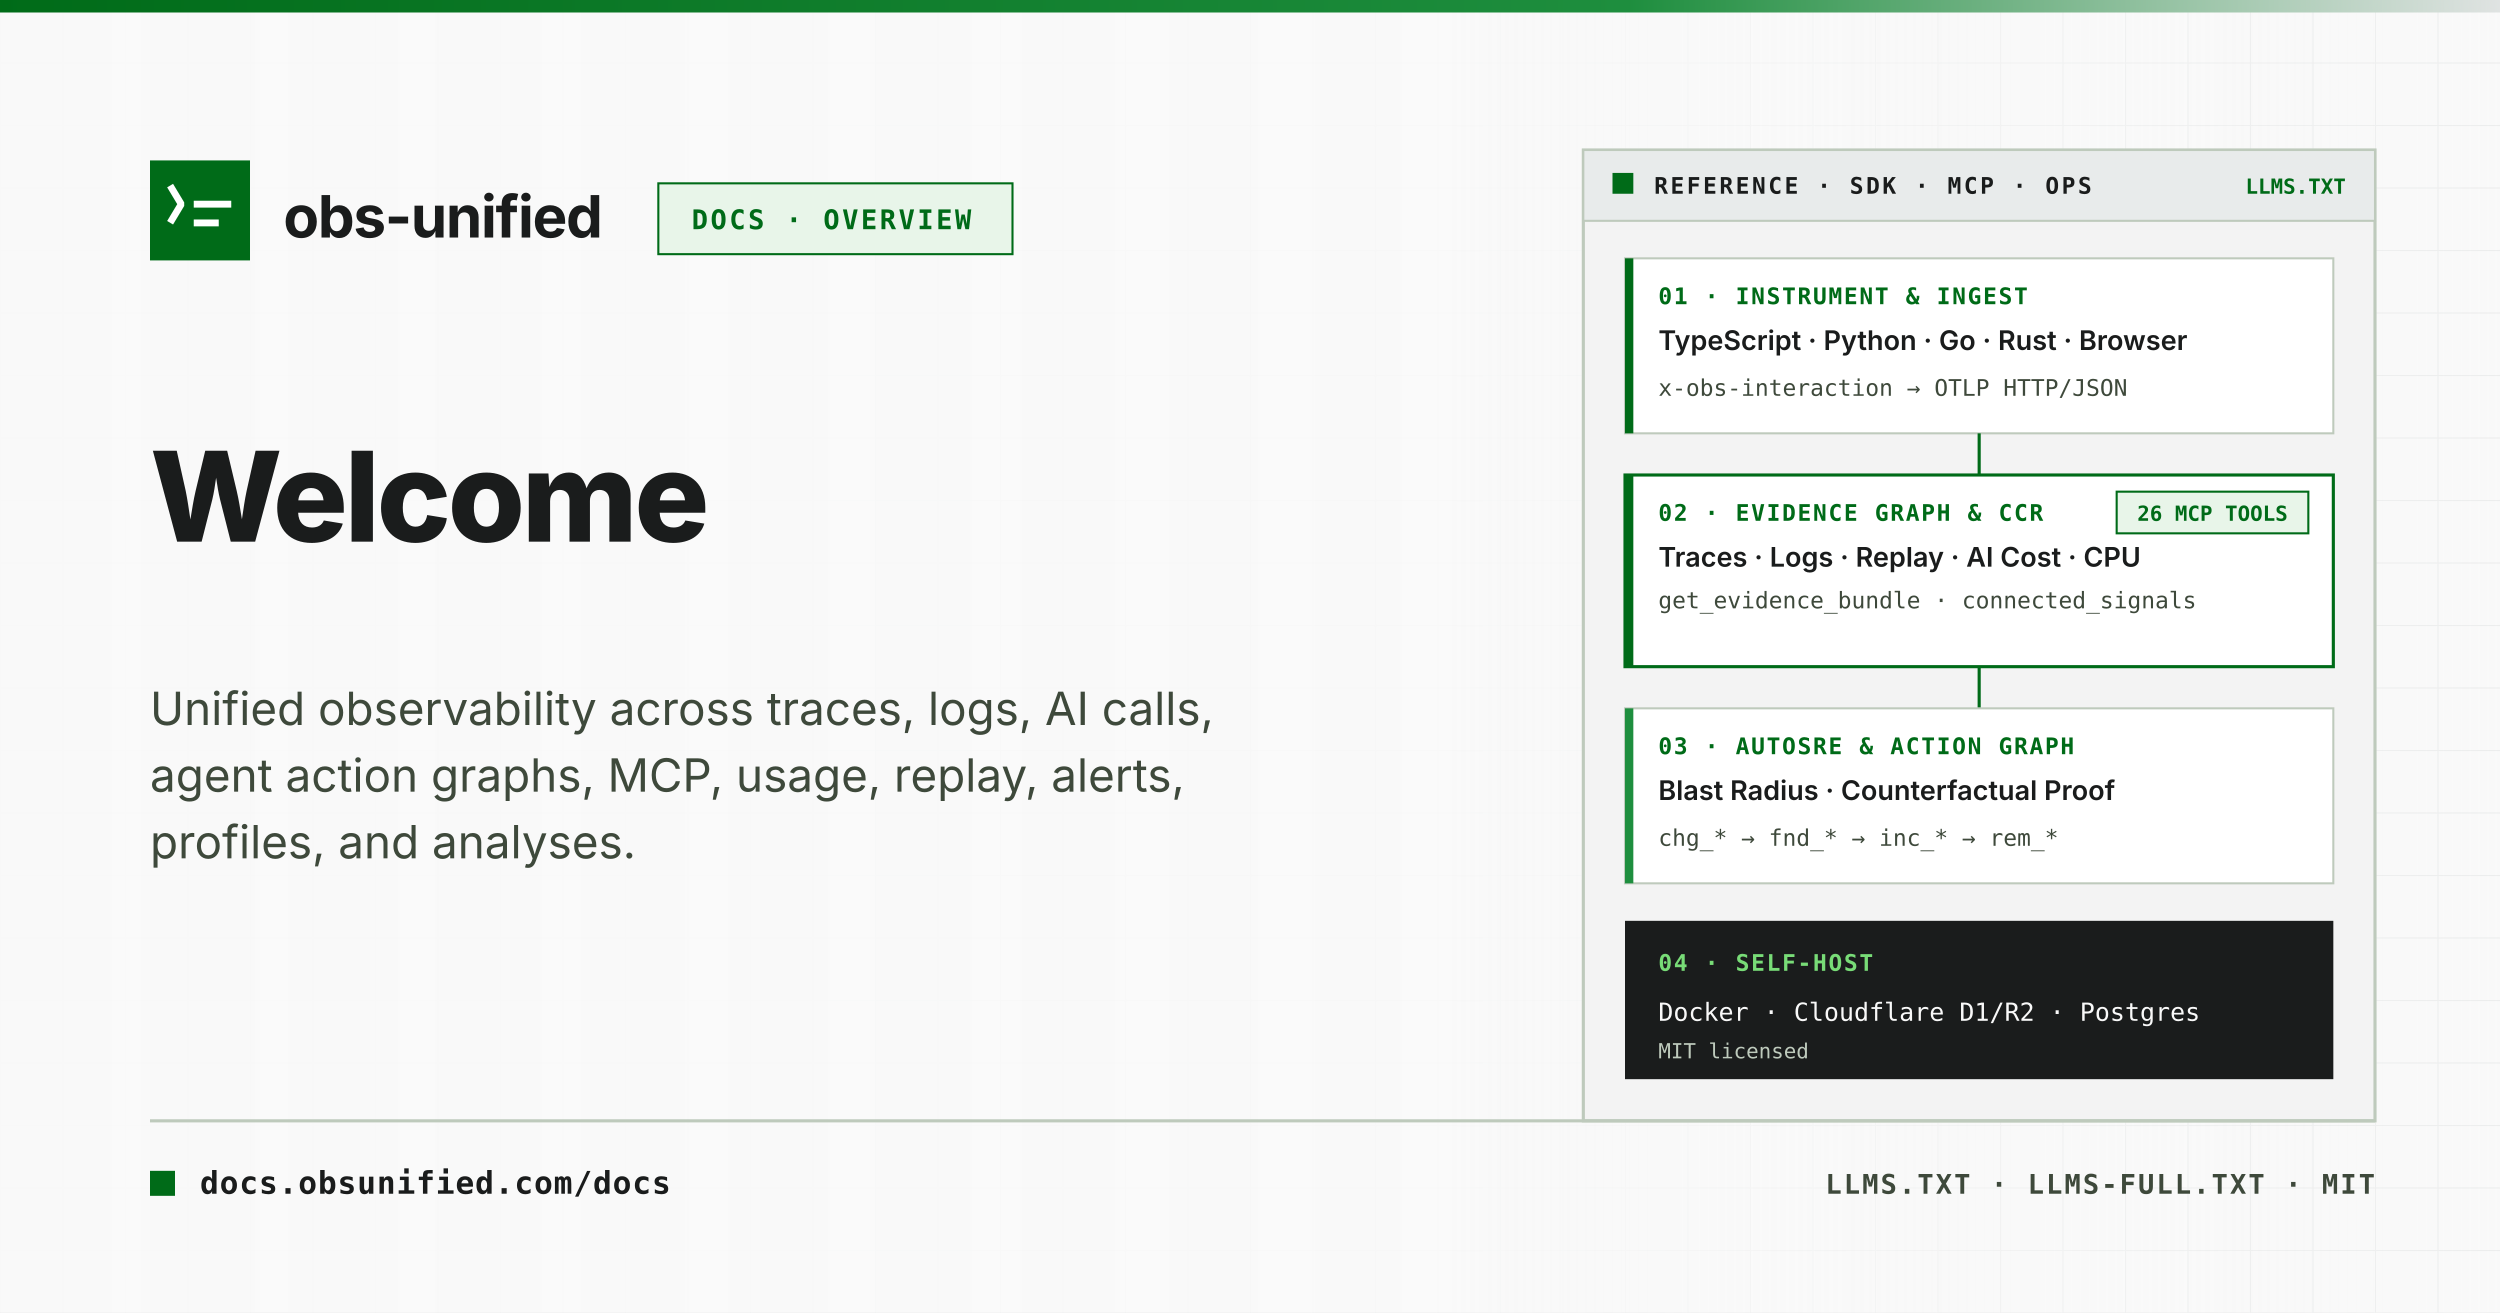
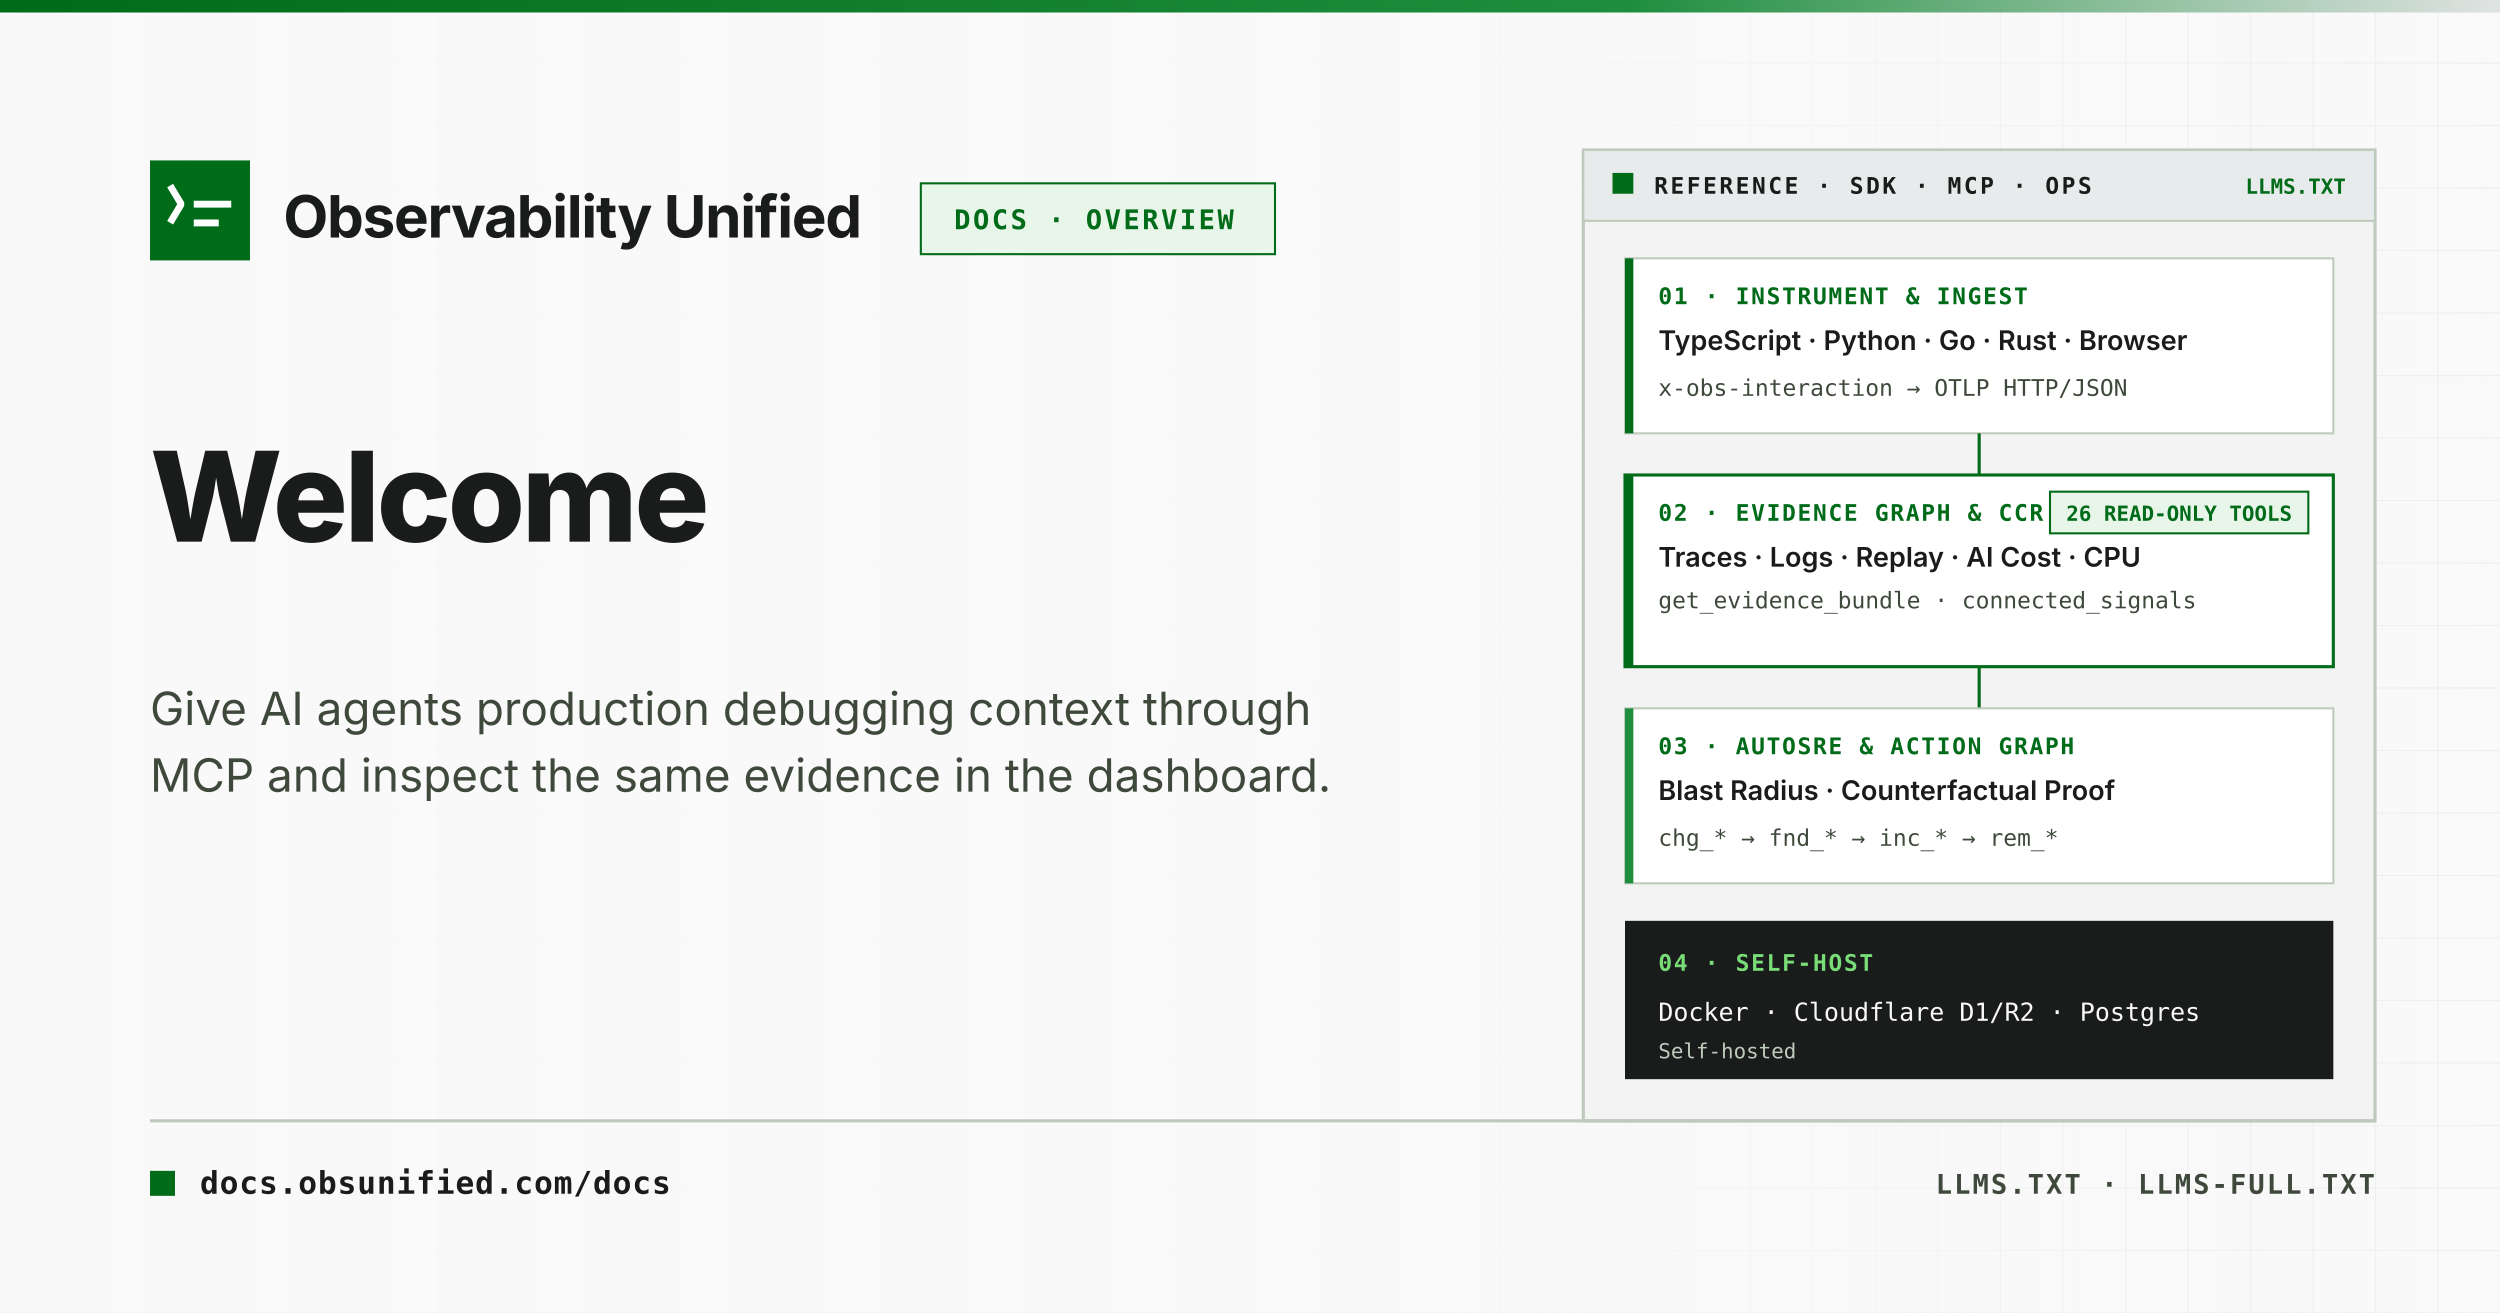
- <svg xmlns="http://www.w3.org/2000/svg" viewBox="0 0 1200 630" width="1200" height="630" role="img" aria-label="Welcome — obs-unified documentation">
+ <svg xmlns="http://www.w3.org/2000/svg" viewBox="0 0 1200 630" width="1200" height="630" role="img" aria-label="Welcome — Observability Unified documentation">
  <defs>
    <pattern id="grid" width="30" height="30" patternUnits="userSpaceOnUse">
      <path d="M 30 0 L 0 0 0 30" fill="none" stroke="#E2E4E4" stroke-width="1" />
    </pattern>
    <linearGradient id="surfaceFade" x1="0" y1="0" x2="1" y2="0">
      <stop offset="0%" stop-color="#F9F9F9" stop-opacity="0.97" />
      <stop offset="58%" stop-color="#F9F9F9" stop-opacity="0.93" />
      <stop offset="100%" stop-color="#F9F9F9" stop-opacity="0.45" />
    </linearGradient>
    <linearGradient id="accentBar" x1="0" y1="0" x2="1" y2="0">
      <stop offset="0%" stop-color="#006B18" />
      <stop offset="65%" stop-color="#1E8E3E" />
      <stop offset="100%" stop-color="#E2E4E4" />
    </linearGradient>
  </defs>
  <rect width="1200" height="630" fill="#F9F9F9" />
  <rect width="1200" height="630" fill="url(#grid)" />
  <rect width="1200" height="630" fill="url(#surfaceFade)" />
  <rect x="0" y="0" width="1200" height="6" fill="url(#accentBar)" />
  <g transform="translate(760, 72)">
    <rect x="0" y="0" width="380" height="466" fill="#F3F3F3" stroke="#BECABC" stroke-width="1.5" />
    <rect x="0" y="0" width="380" height="34" fill="#E8EBEB" stroke="#BECABC" stroke-width="1" />
    <rect x="14" y="11" width="10" height="10" fill="#006B18" />
    <text x="34" y="21" font-family="'JetBrains Mono', 'SFMono-Regular', Menlo, monospace" font-size="11" font-weight="700" fill="#1A1C1C" letter-spacing="1.2">REFERENCE · SDK · MCP · OPS</text>
    <text x="366" y="21" text-anchor="end" font-family="'JetBrains Mono', 'SFMono-Regular', Menlo, monospace" font-size="10" font-weight="600" fill="#006B18">LLMS.TXT</text>
    <rect x="20" y="52" width="340" height="84" fill="#FFFFFF" stroke="#BECABC" stroke-width="1" />
    <rect x="20" y="52" width="4" height="84" fill="#006B18" />
    <text x="36" y="74" font-family="'JetBrains Mono', 'SFMono-Regular', Menlo, monospace" font-size="11" font-weight="700" fill="#006B18" letter-spacing="0.8">01 · INSTRUMENT &amp; INGEST</text>
    <text x="36" y="96" font-family="'Inter', -apple-system, sans-serif" font-size="13" font-weight="600" fill="#1A1C1C">TypeScript · Python · Go · Rust · Browser</text>
    <text x="36" y="118" font-family="'JetBrains Mono', 'SFMono-Regular', Menlo, monospace" font-size="11" font-weight="500" fill="#3E493B">x-obs-interaction → OTLP HTTP/JSON</text>
    <line x1="190" y1="136" x2="190" y2="156" stroke="#006B18" stroke-width="1.5" />
    <rect x="20" y="156" width="340" height="92" fill="#FFFFFF" stroke="#006B18" stroke-width="1.5" />
    <rect x="20" y="156" width="4" height="92" fill="#006B18" />
    <text x="36" y="178" font-family="'JetBrains Mono', 'SFMono-Regular', Menlo, monospace" font-size="11" font-weight="700" fill="#006B18" letter-spacing="0.8">02 · EVIDENCE GRAPH &amp; CCR</text>
    <text x="36" y="200" font-family="'Inter', -apple-system, sans-serif" font-size="13" font-weight="600" fill="#1A1C1C">Traces · Logs · Replay · AI Cost · CPU</text>
    <text x="36" y="220" font-family="'JetBrains Mono', 'SFMono-Regular', Menlo, monospace" font-size="11" font-weight="500" fill="#3E493B">get_evidence_bundle · connected_signals</text>
-     <rect x="256" y="164" width="92" height="20" fill="#E8F5E9" stroke="#006B18" stroke-width="1" />
-     <text x="302" y="178" text-anchor="middle" font-family="'JetBrains Mono', 'SFMono-Regular', Menlo, monospace" font-size="10" font-weight="700" fill="#006B18">26 MCP TOOLS</text>
+     <rect x="224" y="164" width="124" height="20" fill="#E8F5E9" stroke="#006B18" stroke-width="1" />
+     <text x="286" y="178" text-anchor="middle" font-family="'JetBrains Mono', 'SFMono-Regular', Menlo, monospace" font-size="10" font-weight="700" fill="#006B18">26 READ-ONLY TOOLS</text>
    <line x1="190" y1="248" x2="190" y2="268" stroke="#006B18" stroke-width="1.5" />
    <rect x="20" y="268" width="340" height="84" fill="#FFFFFF" stroke="#BECABC" stroke-width="1" />
    <rect x="20" y="268" width="4" height="84" fill="#1E8E3E" />
    <text x="36" y="290" font-family="'JetBrains Mono', 'SFMono-Regular', Menlo, monospace" font-size="11" font-weight="700" fill="#006B18" letter-spacing="0.8">03 · AUTOSRE &amp; ACTION GRAPH</text>
    <text x="36" y="312" font-family="'Inter', -apple-system, sans-serif" font-size="13" font-weight="600" fill="#1A1C1C">Blast Radius · Counterfactual Proof</text>
    <text x="36" y="334" font-family="'JetBrains Mono', 'SFMono-Regular', Menlo, monospace" font-size="11" font-weight="500" fill="#3E493B">chg_* → fnd_* → inc_* → rem_*</text>
    <rect x="20" y="370" width="340" height="76" fill="#1A1C1C" />
    <text x="36" y="394" font-family="'JetBrains Mono', 'SFMono-Regular', Menlo, monospace" font-size="11" font-weight="700" fill="#78DC77" letter-spacing="0.8">04 · SELF-HOST</text>
    <text x="36" y="418" font-family="'JetBrains Mono', 'SFMono-Regular', Menlo, monospace" font-size="12" font-weight="500" fill="#F9F9F9">Docker · Cloudflare D1/R2 · Postgres</text>
-     <text x="36" y="436" font-family="'JetBrains Mono', 'SFMono-Regular', Menlo, monospace" font-size="10" font-weight="500" fill="#BECABC">MIT licensed</text>
+     <text x="36" y="436" font-family="'JetBrains Mono', 'SFMono-Regular', Menlo, monospace" font-size="10" font-weight="500" fill="#BECABC">Self-hosted</text>
  </g>
  <g transform="translate(72, 72)">
    <g transform="translate(0, 5) scale(1.5)">
      <rect width="32" height="32" fill="#006B18" />
      <path d="M7 9 L10 14 L7 19" fill="none" stroke="#FFFFFF" stroke-width="2.2" stroke-linejoin="bevel" stroke-linecap="square" />
      <rect x="14" y="12.9" width="12" height="2.2" fill="#FFFFFF" />
      <rect x="14" y="18.9" width="8" height="2.2" fill="#FFFFFF" />
    </g>
-     <text x="64" y="42" font-family="'Inter', -apple-system, BlinkMacSystemFont, 'Segoe UI', sans-serif" font-size="28" font-weight="700" fill="#1A1C1C" letter-spacing="-0.6">obs-unified</text>
-     <rect x="244" y="16" width="170" height="34" fill="#E8F5E9" stroke="#006B18" stroke-width="1" />
-     <text x="260" y="38" font-family="'JetBrains Mono', 'SFMono-Regular', Menlo, monospace" font-size="13" font-weight="700" fill="#006B18" letter-spacing="1.2">DOCS · OVERVIEW</text>
+     <text x="64" y="42" font-family="'Inter', -apple-system, BlinkMacSystemFont, 'Segoe UI', sans-serif" font-size="28" font-weight="700" fill="#1A1C1C" letter-spacing="-0.6">Observability Unified</text>
+     <rect x="370" y="16" width="170" height="34" fill="#E8F5E9" stroke="#006B18" stroke-width="1" />
+     <text x="386" y="38" font-family="'JetBrains Mono', 'SFMono-Regular', Menlo, monospace" font-size="13" font-weight="700" fill="#006B18" letter-spacing="1.2">DOCS · OVERVIEW</text>
  </g>
  <text x="72" y="260" font-family="'Inter', -apple-system, BlinkMacSystemFont, 'Segoe UI', sans-serif" font-size="60" font-weight="800" fill="#1A1C1C" letter-spacing="-1.6">Welcome</text>
-   <text x="72" y="348" font-family="'Inter', -apple-system, BlinkMacSystemFont, 'Segoe UI', sans-serif" font-size="22" font-weight="400" fill="#3E493B">Unified observability across traces, logs, AI calls,</text>
-   <text x="72" y="380" font-family="'Inter', -apple-system, BlinkMacSystemFont, 'Segoe UI', sans-serif" font-size="22" font-weight="400" fill="#3E493B">agent action graphs, MCP, usage, replay, alerts,</text>
-   <text x="72" y="412" font-family="'Inter', -apple-system, BlinkMacSystemFont, 'Segoe UI', sans-serif" font-size="22" font-weight="400" fill="#3E493B">profiles, and analyses.</text>
+   <text x="72" y="348" font-family="'Inter', -apple-system, BlinkMacSystemFont, 'Segoe UI', sans-serif" font-size="22" font-weight="400" fill="#3E493B">Give AI agents production debugging context through</text>
+   <text x="72" y="380" font-family="'Inter', -apple-system, BlinkMacSystemFont, 'Segoe UI', sans-serif" font-size="22" font-weight="400" fill="#3E493B">MCP and inspect the same evidence in the dashboard.</text>
  <line x1="72" y1="538" x2="1140" y2="538" stroke="#BECABC" stroke-width="1.5" />
  <rect x="72" y="562" width="12" height="12" fill="#006B18" />
  <text x="96" y="573" font-family="'JetBrains Mono', 'SFMono-Regular', Menlo, monospace" font-size="15" font-weight="700" fill="#1A1C1C" letter-spacing="0.4">docs.obsunified.com/docs</text>
-   <text x="1140" y="573" text-anchor="end" font-family="'JetBrains Mono', 'SFMono-Regular', Menlo, monospace" font-size="13" font-weight="600" fill="#3E493B" letter-spacing="1">LLMS.TXT · LLMS-FULL.TXT · MIT</text>
+   <text x="1140" y="573" text-anchor="end" font-family="'JetBrains Mono', 'SFMono-Regular', Menlo, monospace" font-size="13" font-weight="600" fill="#3E493B" letter-spacing="1">LLMS.TXT · LLMS-FULL.TXT</text>
</svg>
